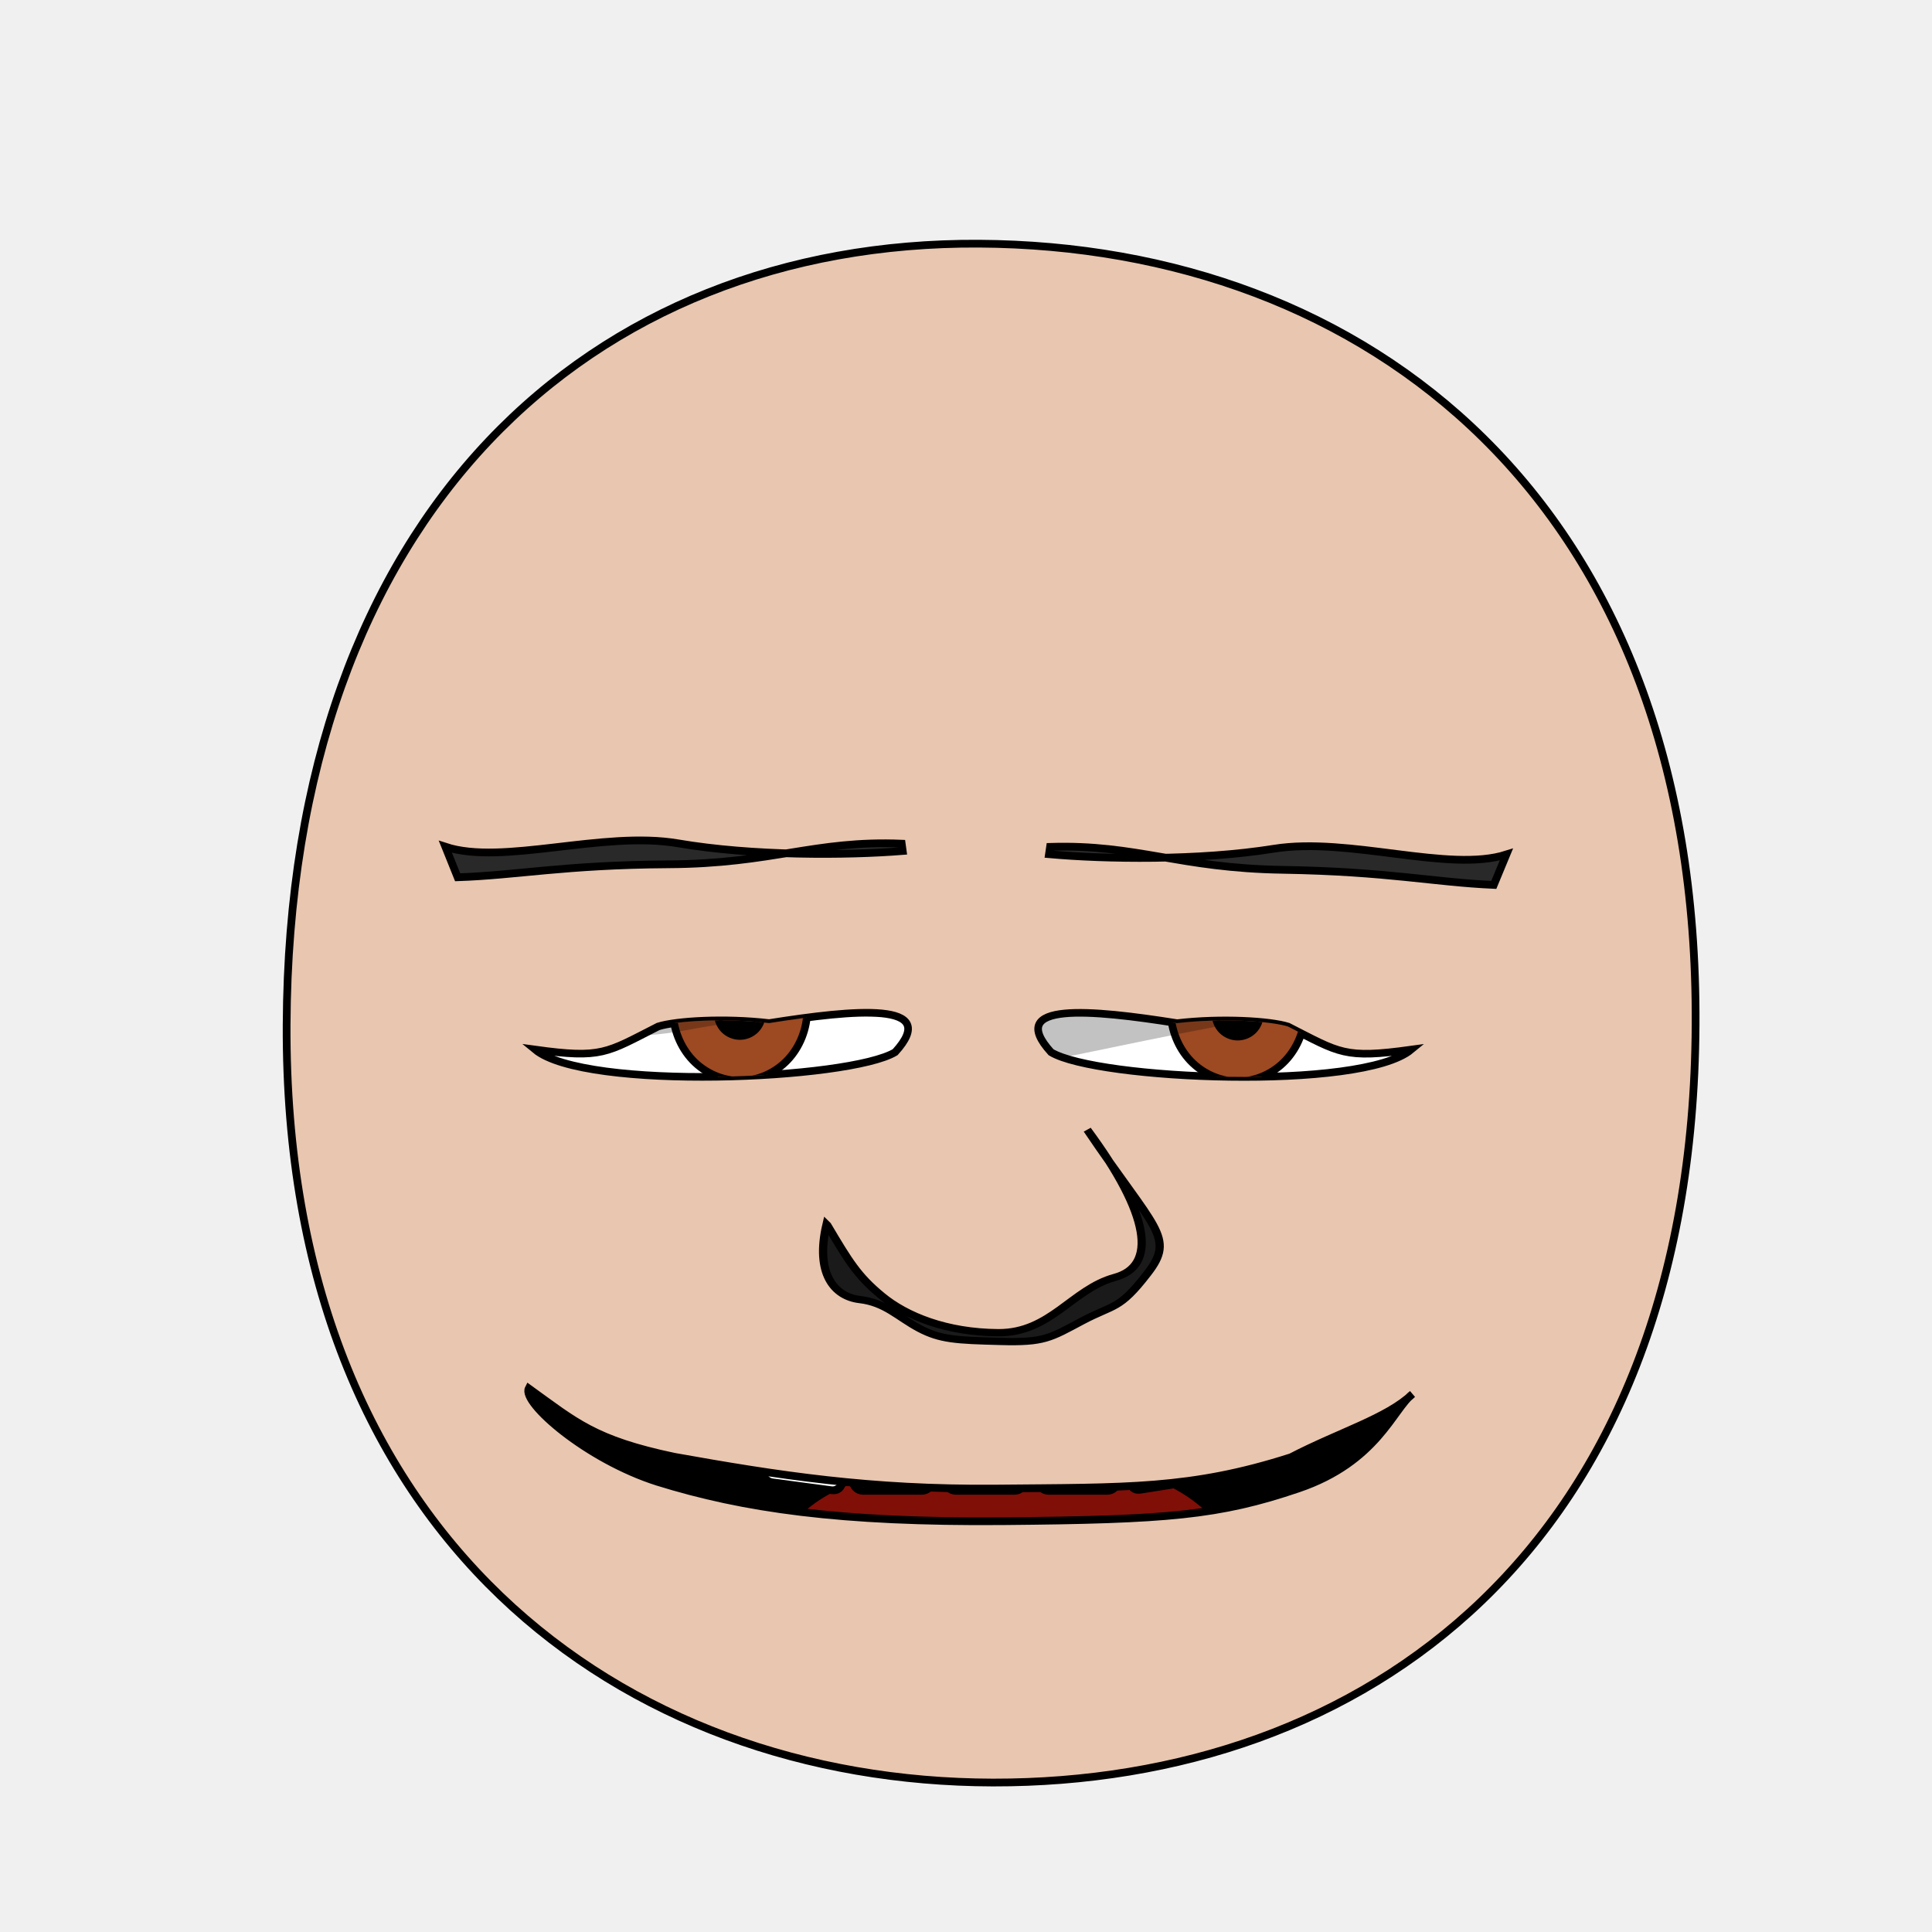
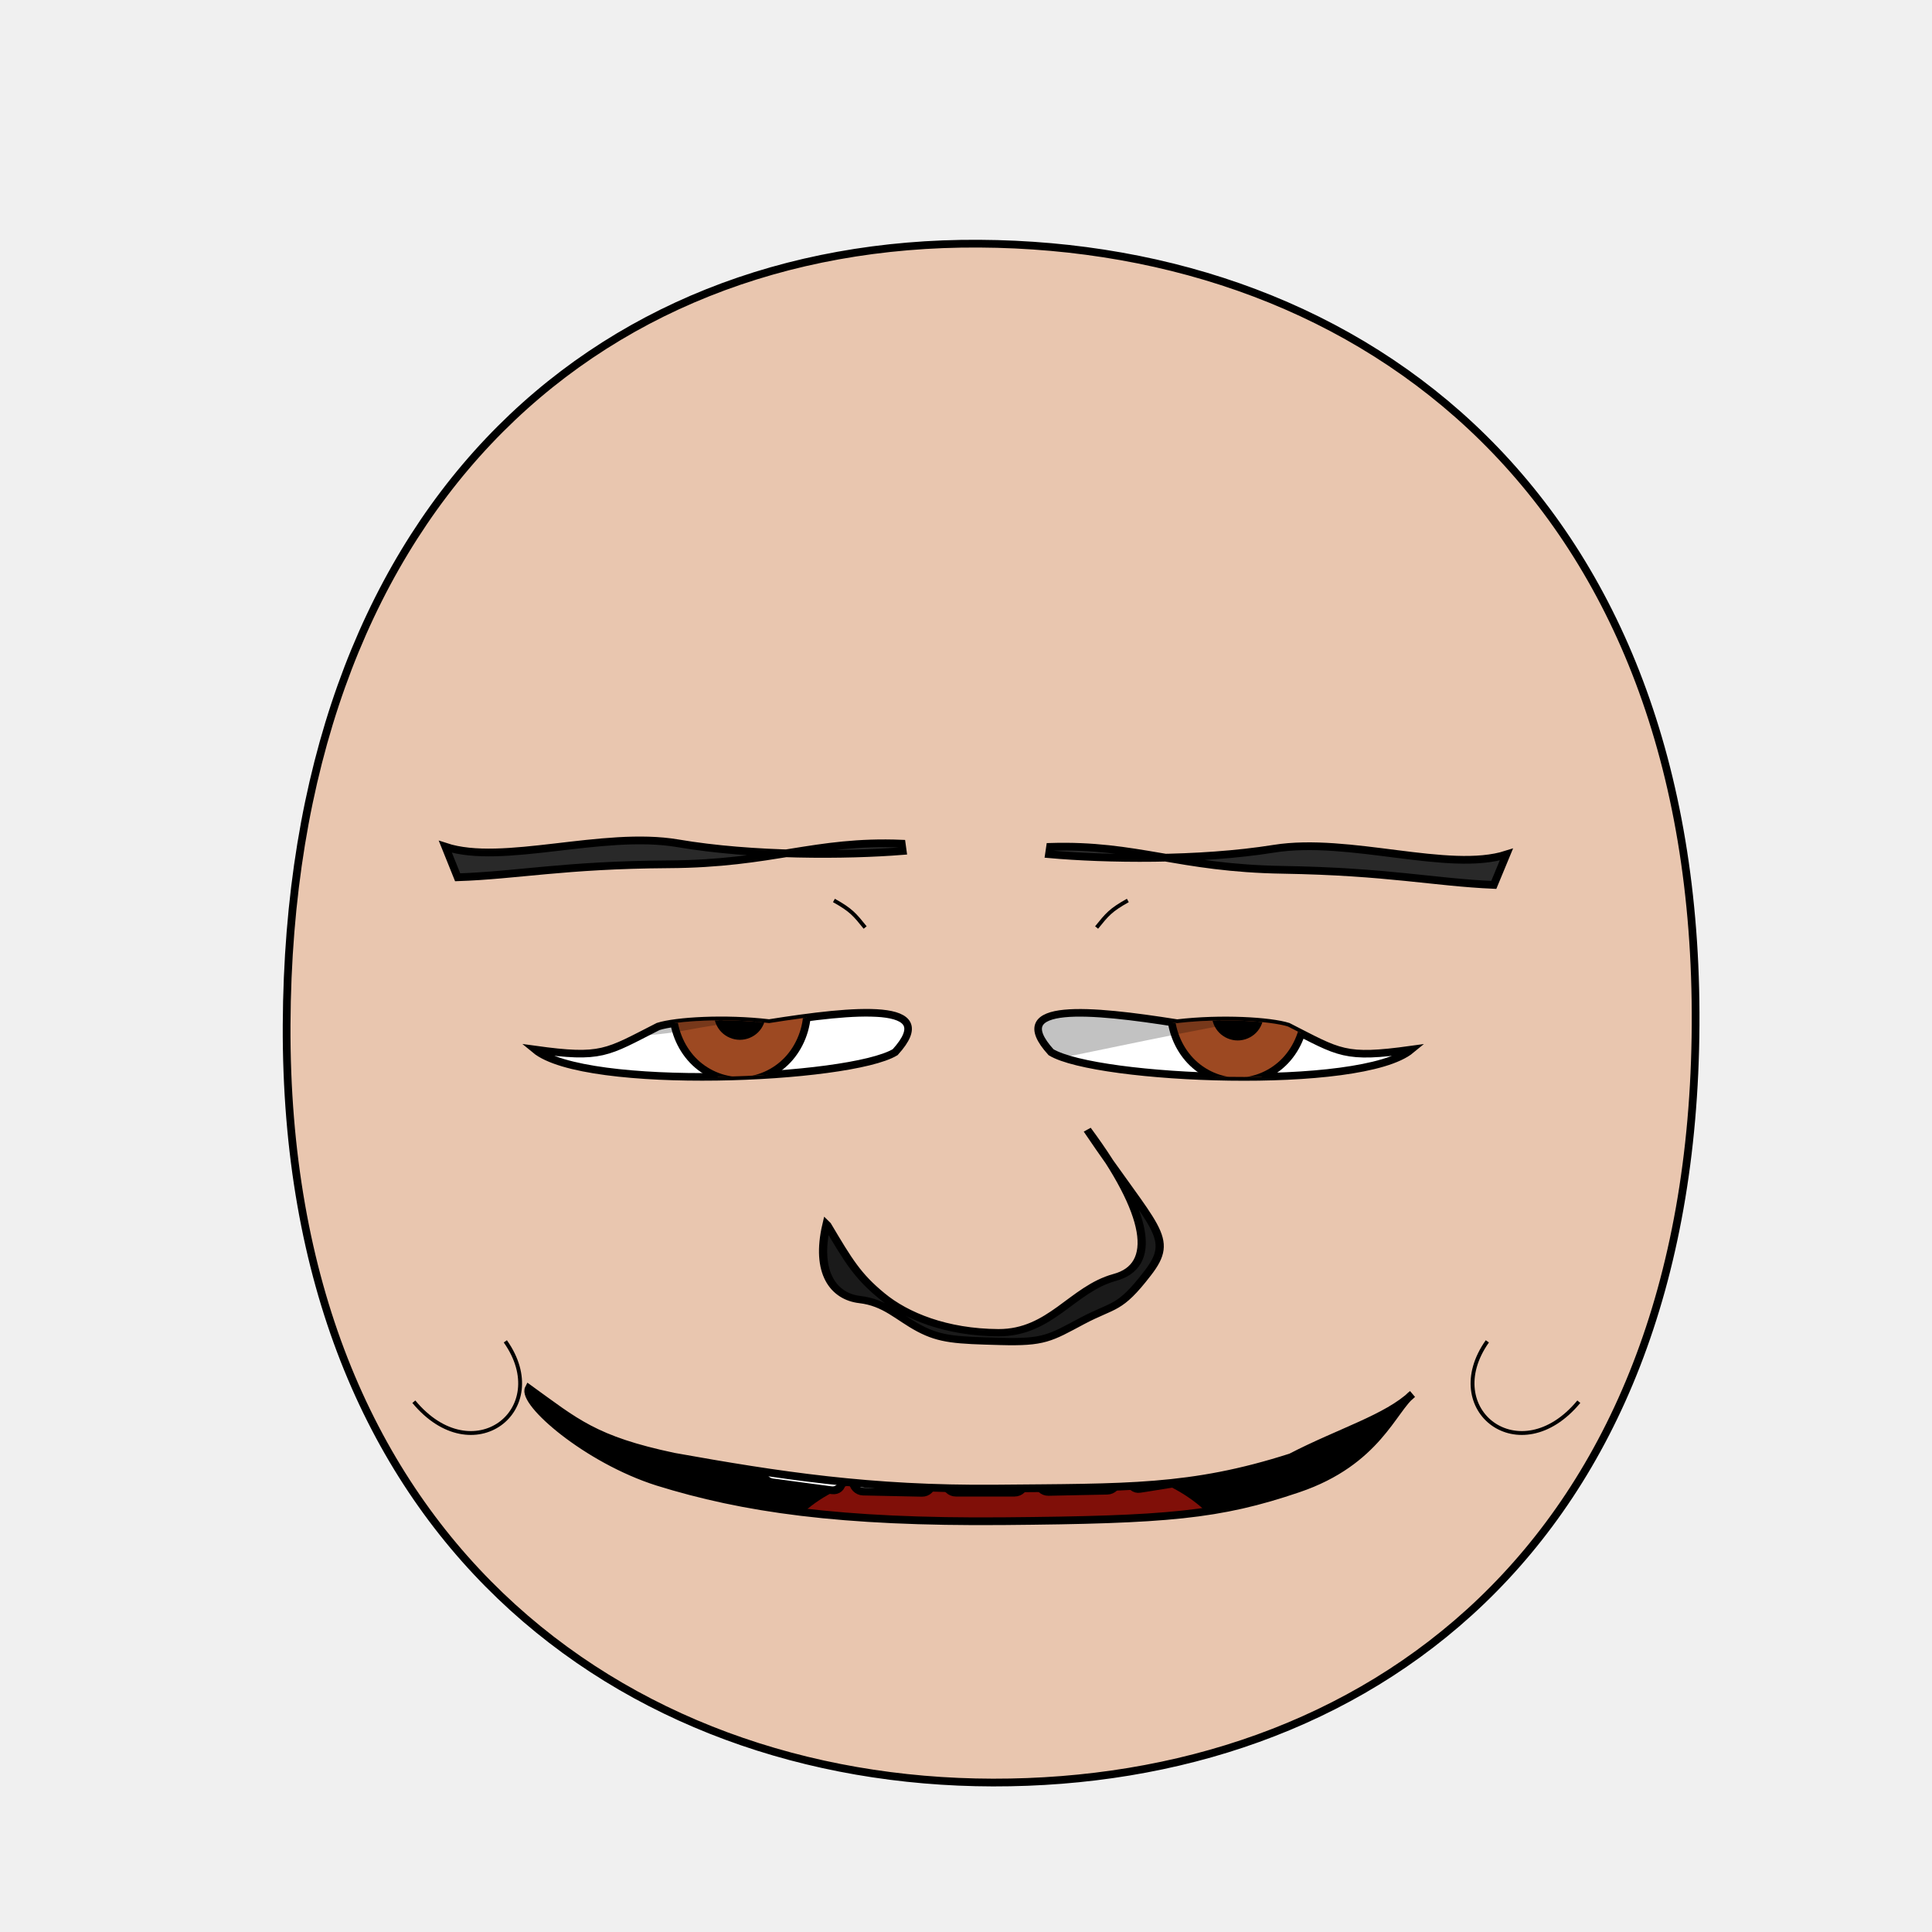
<svg xmlns="http://www.w3.org/2000/svg" xmlns:xlink="http://www.w3.org/1999/xlink" version="1.1" viewBox="0 0 250 250" id="emoticon-front-view" width="100%" height="100%">
  <defs id="defs4">
    <linearGradient id="linearGradient5745">
      <stop style="stop-color:#f4f015;stop-opacity:1" id="stop5747" offset="0" />
      <stop style="stop-color:#f68614;stop-opacity:1" id="stop5749" offset="1" />
    </linearGradient>
    <linearGradient id="linearGradient2823">
      <stop style="stop-color:#000000;stop-opacity:1" id="stop2825" offset="0" />
      <stop style="stop-color:#6f0a5a;stop-opacity:1" id="stop2827" offset="1" />
    </linearGradient>
    <clipPath id="clipPath2967">
      <use transform="translate(-48.86,-147.03)" id="use2969" x="0" y="0" width="1" height="1" xlink:href="#path3622">
</use>
    </clipPath>
    <clipPath id="clipPath4022">
      <use transform="matrix(-1,0,0,1,907.59,-127.94)" id="use5959" x="0" y="0" width="250" height="250" xlink:href="#path3622">
</use>
    </clipPath>
    <radialGradient cx="-15.372" cy="2.705" r="1" fx="-15.372" fy="2.705" id="radialGradient5694" xlink:href="#linearGradient5745" gradientUnits="userSpaceOnUse" gradientTransform="matrix(98.09029,121.5278,-104.4591,83.94095,1881.611,1722.677)" spreadMethod="pad">
</radialGradient>
    <linearGradient x1="107.143" y1="488.076" x2="138.571" y2="606.466" id="irisGradient" xlink:href="#linearGradient2823" gradientUnits="userSpaceOnUse" gradientTransform="translate(37.46307,-25.35117)">
</linearGradient>
    <clipPath id="clipPath-mouth" clipPathUnits="userSpaceOnUse">
      <use height="250" width="250" id="use-mouth-outline" xlink:href="#mouth-outline" y="0" x="0" />
    </clipPath>
  </defs>
  <g id="head">
    <path style="fill:#e9c6af;stroke:#000000;stroke-width:1;stroke-opacity:1" d="M 128.48,230.66 C 176.27,230.75 219.01,200.57 219.41,132.64 219.80,64.72 176.76,31.81 126.68,31.53 76.60,31.24 37.38,66.28 37.09,132.64 36.80,199.01 80.69,230.57 128.48,230.66 Z" id="path164">
</path>
  </g>
  <g transform="matrix(0.16,0,0,0.16,63.77,24.08)" style="stroke-width:4.36;stroke-miterlimit:4;stroke-dasharray:none" id="left-eye">
    <path d="M 223.47,676.91 C 292.99,665.91 362.84,659.23 325.42,700.43 288.45,722.73 74.71,731.94 34.16,698.32 88.45,705.81 91.63,701.07 133.74,679.66 148.19,675.09 187.72,672.69 223.47,676.91 Z" style="fill:#ffffff;stroke:#000000;stroke-width:6.14;stroke-miterlimit:4;stroke-opacity:1;stroke-dasharray:none" id="path3622">
</path>
    <g transform="translate(48.86,147.03)" style="stroke-width:4.36;stroke-miterlimit:4;stroke-dasharray:none" clip-path="url(#clipPath2967)" id="lens">
      <g id="g4403">
        <path style="fill:#9d4922;fill-opacity:1;stroke:#000000;stroke-width:6.14;stroke-miterlimit:4;stroke-opacity:1;stroke-dasharray:none" d="M 205.38,519.39 C 205.38,534.35 199.53,549.21 189.48,559.79 179.43,570.37 165.31,576.53 151.09,576.53 136.88,576.53 122.76,570.37 112.71,559.79 102.66,549.21 96.80,534.35 96.80,519.39 96.80,504.43 102.66,489.56 112.71,478.98 122.76,468.40 136.88,462.24 151.09,462.24 165.31,462.24 179.43,468.40 189.48,478.98 199.53,489.56 205.38,504.43 205.38,519.39 Z" id="iris">
</path>
        <path d="M 168.81,522.49 C 168.81,527.16 166.89,531.81 163.58,535.12 160.27,538.43 155.63,540.35 150.95,540.35 146.27,540.35 141.63,538.43 138.32,535.12 135.02,531.81 133.09,527.16 133.09,522.49 133.09,517.81 135.02,513.16 138.32,509.85 141.63,506.55 146.27,504.62 150.95,504.62 155.63,504.62 160.27,506.55 163.58,509.85 166.89,513.16 168.81,517.81 168.81,522.49 Z" style="fill:#000000;fill-opacity:1;stroke:#000000;stroke-width:6.14;stroke-miterlimit:4;stroke-opacity:1;stroke-dasharray:none" id="pupil">
</path>
        <path d="M 120.54,516.41 C 120.54,521.15 116.63,524.99 111.84,524.99 107.05,524.99 103.16,521.15 103.16,516.41 103.16,511.67 107.05,507.82 111.84,507.82 116.63,507.82 120.54,511.67 120.54,516.41 Z" style="fill:#ffffff;fill-opacity:1;stroke:none" id="glare">
</path>
      </g>
      <path style="opacity:0.24;fill:#000000;stroke:#000000;stroke-width:1px;stroke-linecap:butt;stroke-linejoin:miter;stroke-opacity:1" d="M -60.66,519.30 -16.15,410.88 300.34,415.58 307.31,527.37 C 307.31,527.37 210.23,515.36 108.60,534.94 18.23,552.34 -60.66,519.30 -60.66,519.30 Z" id="left-lid-shadow">
</path>
    </g>
  </g>
  <g transform="matrix(0.16,0,0,0.16,42.86,44.56)" style="stroke-width:4.36;stroke-miterlimit:4;stroke-dasharray:none" id="right-eye">
    <use transform="matrix(-1,0,0,1,907.59,-127.94)" id="use3959" x="0" y="0" width="250" height="250" xlink:href="#path3622">
</use>
    <g clip-path="url(#clipPath4022)" id="g4015">
      <use transform="translate(582.15,19.54)" style="stroke-width:4.36;stroke-miterlimit:4;stroke-dasharray:none" id="right-lens" x="0" y="0" width="1" height="1" xlink:href="#g4403">
</use>
      <path style="opacity:0.24;fill:#000000;stroke:#000000;stroke-width:1px;stroke-linecap:butt;stroke-linejoin:miter;stroke-miterlimit:4;stroke-opacity:1;stroke-dasharray:none" d="M 561.18,581.57 567.48,432.84 788.78,407.79 870.96,517.62 C 870.96,517.62 855.39,525.94 753.22,544.34 651.04,562.72 597.68,576.33 561.18,581.57 Z" id="right-lid-shadow">
</path>
    </g>
  </g>
  <path d="M 116.81,110.12 116.68,109.17 C 105.38,108.71 100.05,111.77 86.49,111.84 72.95,111.93 66.99,113.26 59.22,113.52 L 57.63,109.57 C 65.04,112.02 77.99,107.47 87.70,109.12 97.41,110.78 109.57,110.70 116.81,110.12 Z" style="fill:#292929;fill-opacity:1;fill-rule:nonzero;stroke:#000000;stroke-width:1;stroke-miterlimit:4;stroke-opacity:1;stroke-dasharray:none" id="left-eye-brow">
</path>
  <g style="stroke-width:1" transform="matrix(1.13,0,0,1,-17.27,2.11)" id="nose">
    <path style="fill:#1a1a1a;stroke:#000000;stroke-width:0.94;stroke-miterlimit:4;stroke-dasharray:none" d="M 110.02,156.43 C 112.48,161.11 113.49,163.01 116.26,165.58 119.03,168.17 123.63,170.30 129.61,170.34 135.59,170.37 138.05,164.70 142.93,163.19 147.82,161.70 147.01,155.09 139.79,144.08 147.50,157.01 149.94,157.95 146.67,162.69 143.43,167.44 142.88,166.62 139.19,168.83 135.52,171.04 134.84,171.63 129.83,171.47 124.81,171.32 122.99,171.24 120.55,169.78 118.11,168.31 116.68,166.44 113.73,166.05 110.77,165.66 108.62,162.62 109.93,156.33 Z" id="nose-outline">
</path>
  </g>
  <use transform="matrix(-1,-0.01,-0.01,1,253.65,1.58)" id="right-eye-brow" x="0" y="0" width="250" height="250" xlink:href="#left-eye-brow">
</use>
  <g id="mouth">
    <g id="mouth-interior" clip-path="url(#clipPath-mouth)">
      <rect style="fill:#000000;fill-opacity:1;stroke:none" y="159.934" x="68.16" height="66.556" width="119.944" id="mouth-background">
</rect>
      <path d="M 98.34,211.42 C 98.01,191.12 114.23,189.74 130.46,189.07 148.01,188.36 161.92,193.11 161.92,211.42 140.73,211.42 119.54,211.42 98.34,211.42 Z" style="fill:#800f08;fill-opacity:1;stroke:none" id="tongue">
</path>
      <g style="stroke:#000000;stroke-opacity:1" transform="translate(4,5.70)" id="upper-teeth" morph="fix-children">
        <rect style="fill:#ffffff;fill-opacity:1;stroke:#000000;stroke-width:1.004;stroke-opacity:1" id="tooth-02" width="10.356" height="15.123" x="95.524" y="158.195" ry="1.325" rx="1.336" transform="matrix(0.991225,0.1321854,0,1,0,0)">
</rect>
-         <rect style="fill:#ffffff;fill-opacity:1;stroke:#000000;stroke-opacity:1" rx="1.325" ry="1.325" y="172.091" x="106.352" height="15.123" width="10.265" id="tooth-03">
+         <rect style="fill:#ffffff;fill-opacity:1;stroke:#000000;stroke-width:1;stroke-opacity:1" rx="1.325" ry="1.325" y="169.934" x="106.375" height="15.123" width="10.267" id="tooth-03" transform="matrix(0.999781,0.02092668,0,1,0,0)">
</rect>
-         <rect style="fill:#ffffff;fill-opacity:1;stroke:#000000;stroke-opacity:1" id="tooth-04" width="10.265" height="15.123" x="118.352" y="172.091" ry="1.325" rx="1.325">
+         <rect style="fill:#ffffff;fill-opacity:1;stroke:#000000;stroke-opacity:1" id="tooth-04" width="10.265" height="15.123" x="118.352" y="172.327" ry="1.325" rx="1.325">
</rect>
-         <rect style="fill:#ffffff;fill-opacity:1;stroke:#000000;stroke-opacity:1" rx="1.325" ry="1.325" y="172.091" x="130.352" height="15.123" width="10.265" id="tooth-05">
+         <rect style="fill:#ffffff;fill-opacity:1;stroke:#000000;stroke-width:1;stroke-opacity:1" rx="1.325" ry="1.325" y="174.986" x="130.381" height="15.123" width="10.267" id="tooth-05" transform="matrix(0.999781,-0.02092669,0,1,0,0)">
</rect>
-         <rect style="fill:#ffffff;fill-opacity:1;stroke:#000000;stroke-width:1.006;stroke-opacity:1" id="tooth-06" width="10.394" height="15.123" x="144.054" y="194.764" ry="1.325" rx="1.341" transform="matrix(0.9876076,-0.1569434,0,1,0,0)">
+         <rect style="fill:#ffffff;fill-opacity:1;stroke:#000000;stroke-width:1.006;stroke-opacity:1" id="tooth-06" width="10.394" height="15.123" x="144.054" y="194.646" ry="1.325" rx="1.341" transform="matrix(0.9876076,-0.1569434,0,1,0,0)">
</rect>
      </g>
      <g style="stroke:#000000;stroke-opacity:1" transform="translate(4,26)" id="lower-teeth">
        <rect style="fill:#ffffff;fill-opacity:1;stroke:#000000;stroke-opacity:1" rx="1.325" ry="1.325" y="172.091" x="94.352" height="15.123" width="10.265" id="tooth-09">
</rect>
        <rect style="fill:#ffffff;fill-opacity:1;stroke:#000000;stroke-opacity:1" id="tooth-10" width="10.265" height="15.123" x="106.352" y="172.091" ry="1.325" rx="1.325">
</rect>
        <rect style="fill:#ffffff;fill-opacity:1;stroke:#000000;stroke-opacity:1" rx="1.325" ry="1.325" y="172.091" x="118.352" height="15.123" width="10.265" id="tooth-11">
</rect>
        <rect style="fill:#ffffff;fill-opacity:1;stroke:#000000;stroke-opacity:1" id="tooth-12" width="10.265" height="15.123" x="130.352" y="172.091" ry="1.325" rx="1.325">
</rect>
        <rect style="fill:#ffffff;fill-opacity:1;stroke:#000000;stroke-opacity:1" rx="1.325" ry="1.325" y="172.091" x="142.352" height="15.123" width="10.265" id="tooth-13">
</rect>
      </g>
    </g>
    <path d="M 182.76,180.40 C 180.26,182.29 178.23,189.15 167.99,192.62 157.74,196.10 151.04,196.66 129.85,196.84 108.65,197.02 96.17,195.19 85.09,191.75 75.92,188.84 67.48,181.48 68.42,179.66 74.49,184.03 76.89,186.32 87.21,188.50 100.73,190.92 112.65,192.76 128.82,192.62 145.74,192.46 154.06,192.73 167.04,188.57 173.33,185.31 179.50,183.51 182.76,180.40 Z" style="fill:none;stroke:#000000;stroke-width:1px;stroke-miterlimit:4;stroke-opacity:1" id="mouth-outline">
</path>
  </g>
+   <g style="stroke-width:0.50;stroke-miterlimit:4;stroke-dasharray:none" id="wrinkles">
+     <path d="M 107.91,116.52 C 110.15,117.77 110.60,118.35 111.95,120.02" style="fill:none;stroke:#000000;stroke-width:0.50;stroke-linecap:butt;stroke-linejoin:miter;stroke-miterlimit:4;stroke-opacity:1;stroke-dasharray:none" id="wrinkle-left-brow">
+ </path>
+     <path d="M 53.55,181.38 C 61.17,190.57 71.66,182.46 65.39,173.57" style="fill:none;stroke:#000000;stroke-width:0.50;stroke-linecap:butt;stroke-linejoin:miter;stroke-opacity:1;stroke-miterlimit:4;stroke-dasharray:none" id="wrinkle-left-cheek">
+ </path>
+     <use transform="matrix(-1,0,0,1,253.85,0)" style="stroke-width:0.50;stroke-miterlimit:4;stroke-dasharray:none" height="250" width="250" id="wrinkle-right-brow" xlink:href="#wrinkle-left-brow" y="0" x="0">
+ </use>
+     <use transform="matrix(-1,0,0,1,257.85,0)" style="stroke-width:0.50;stroke-miterlimit:4;stroke-dasharray:none" height="250" width="250" id="wrinkle-right-cheek" xlink:href="#wrinkle-left-cheek" y="0" x="0">
+ </use>
+   </g>
</svg>
